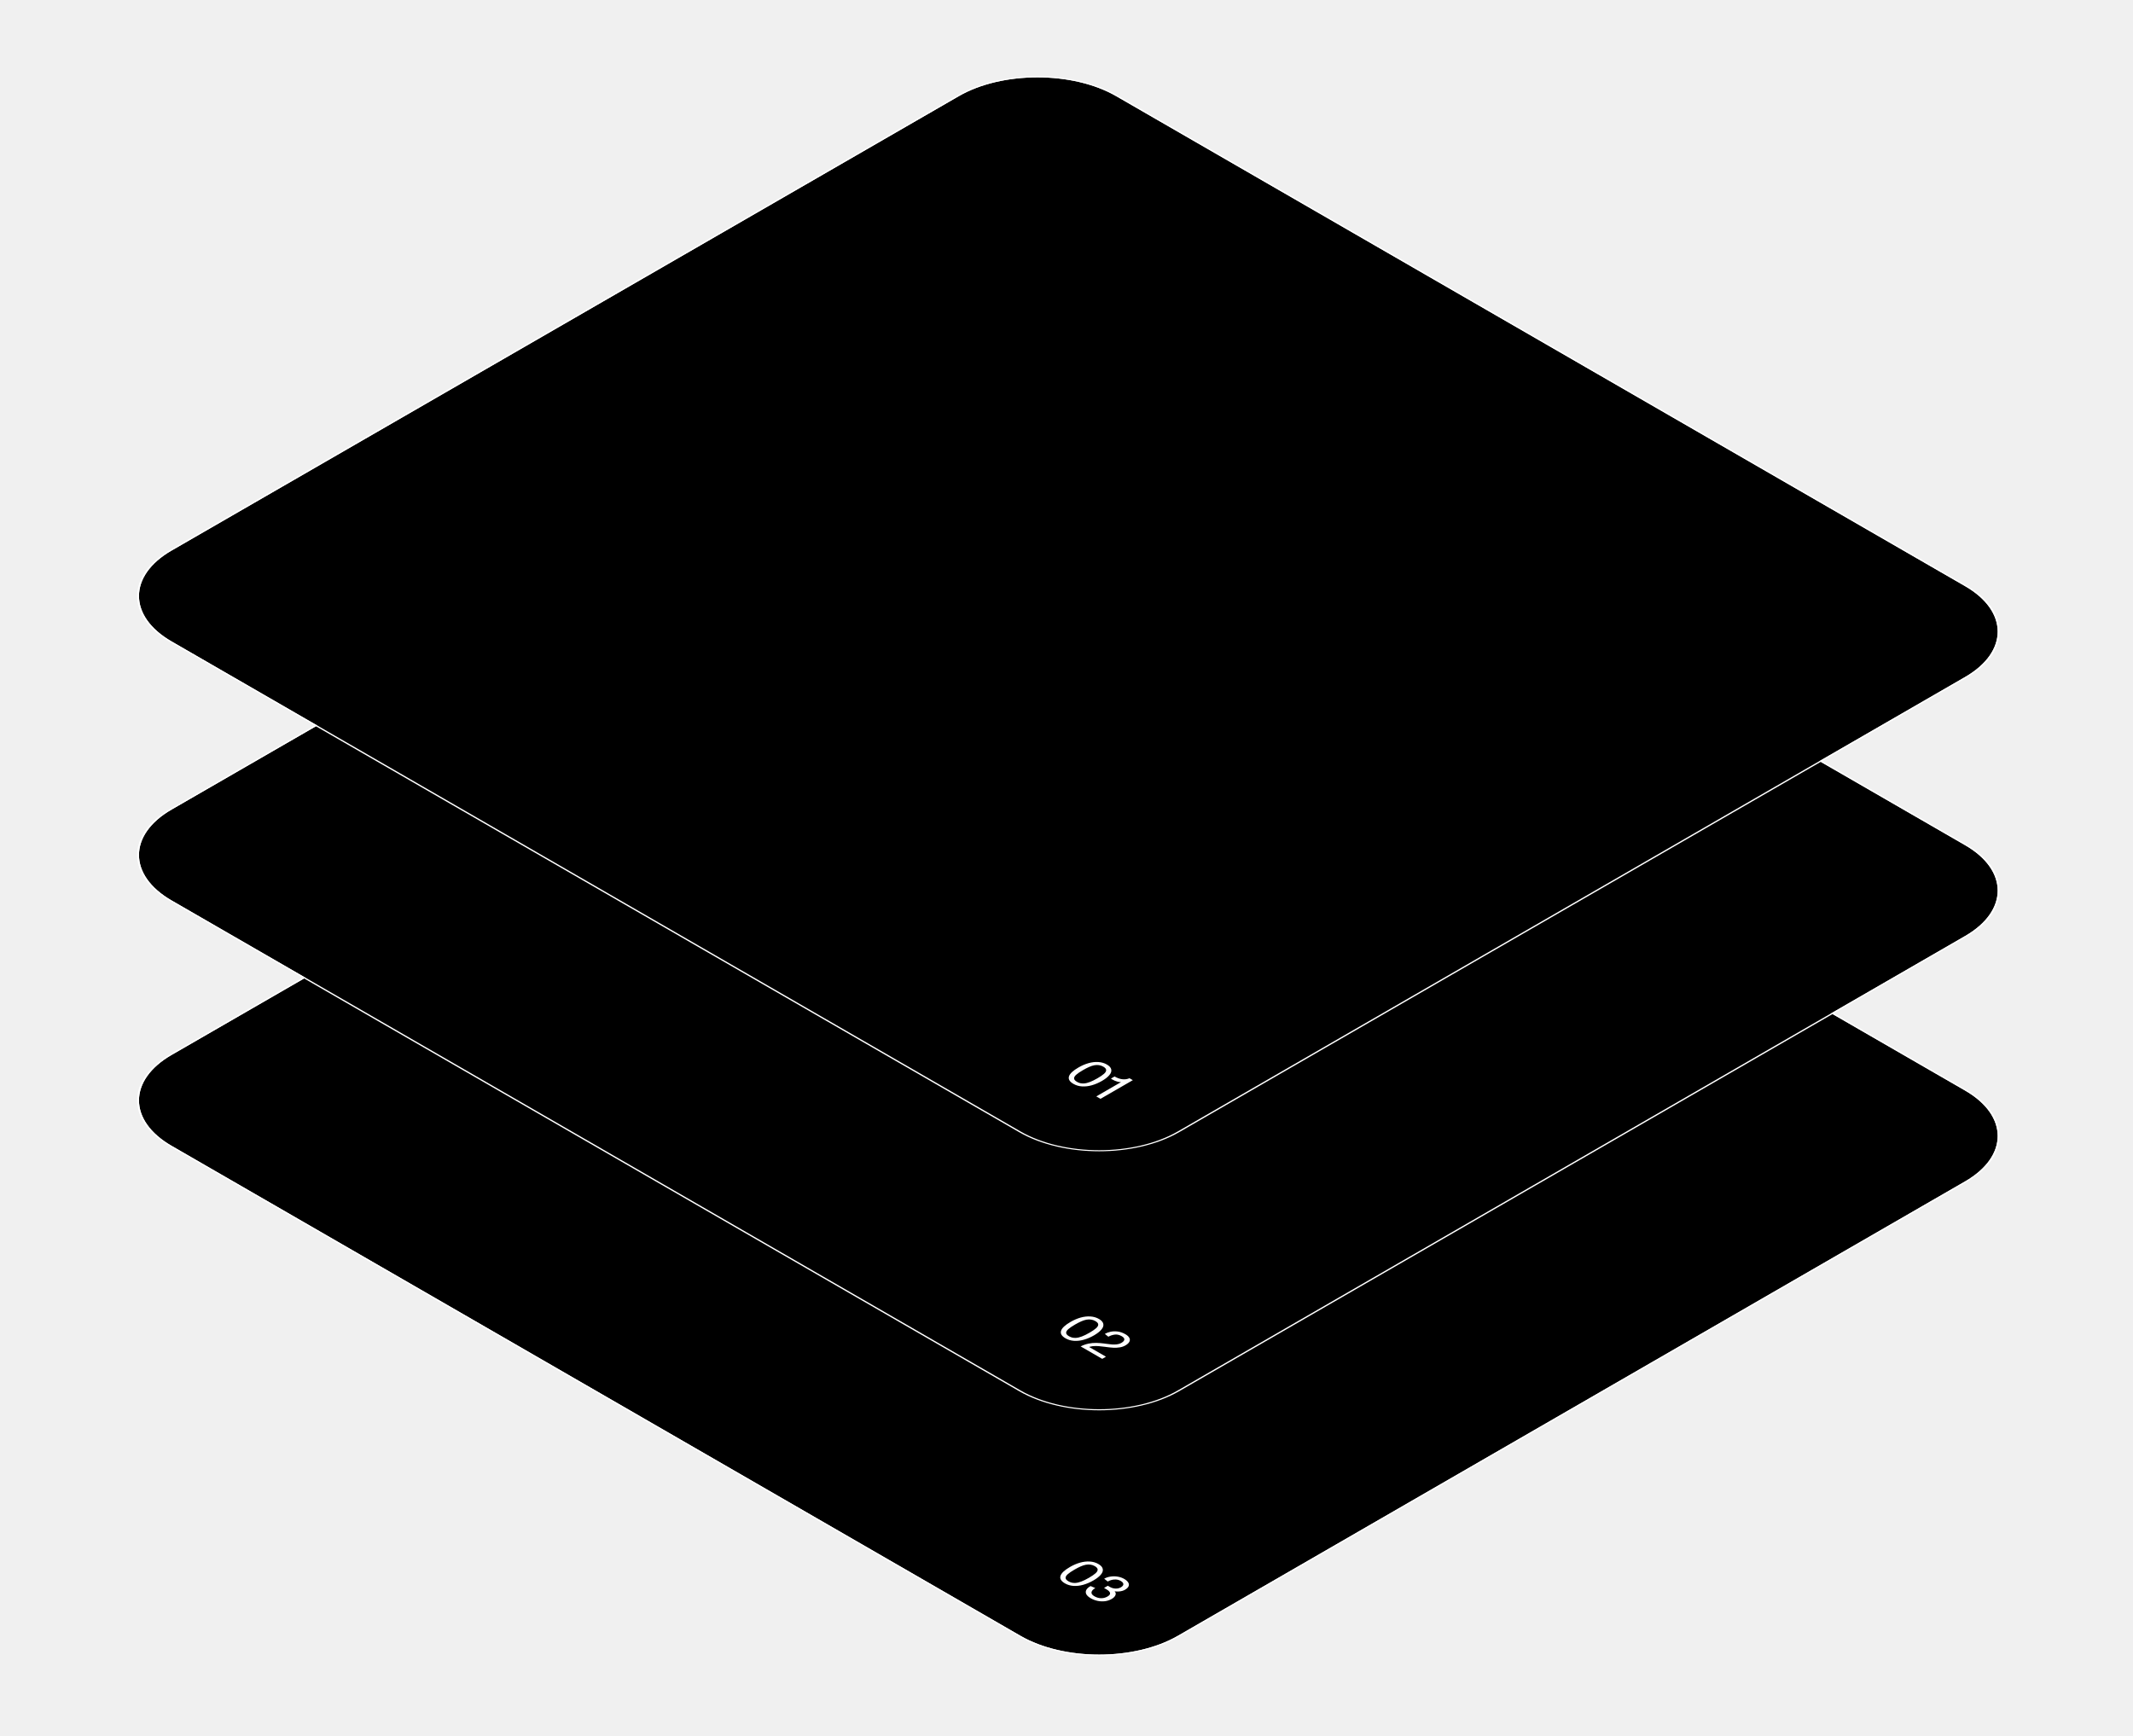
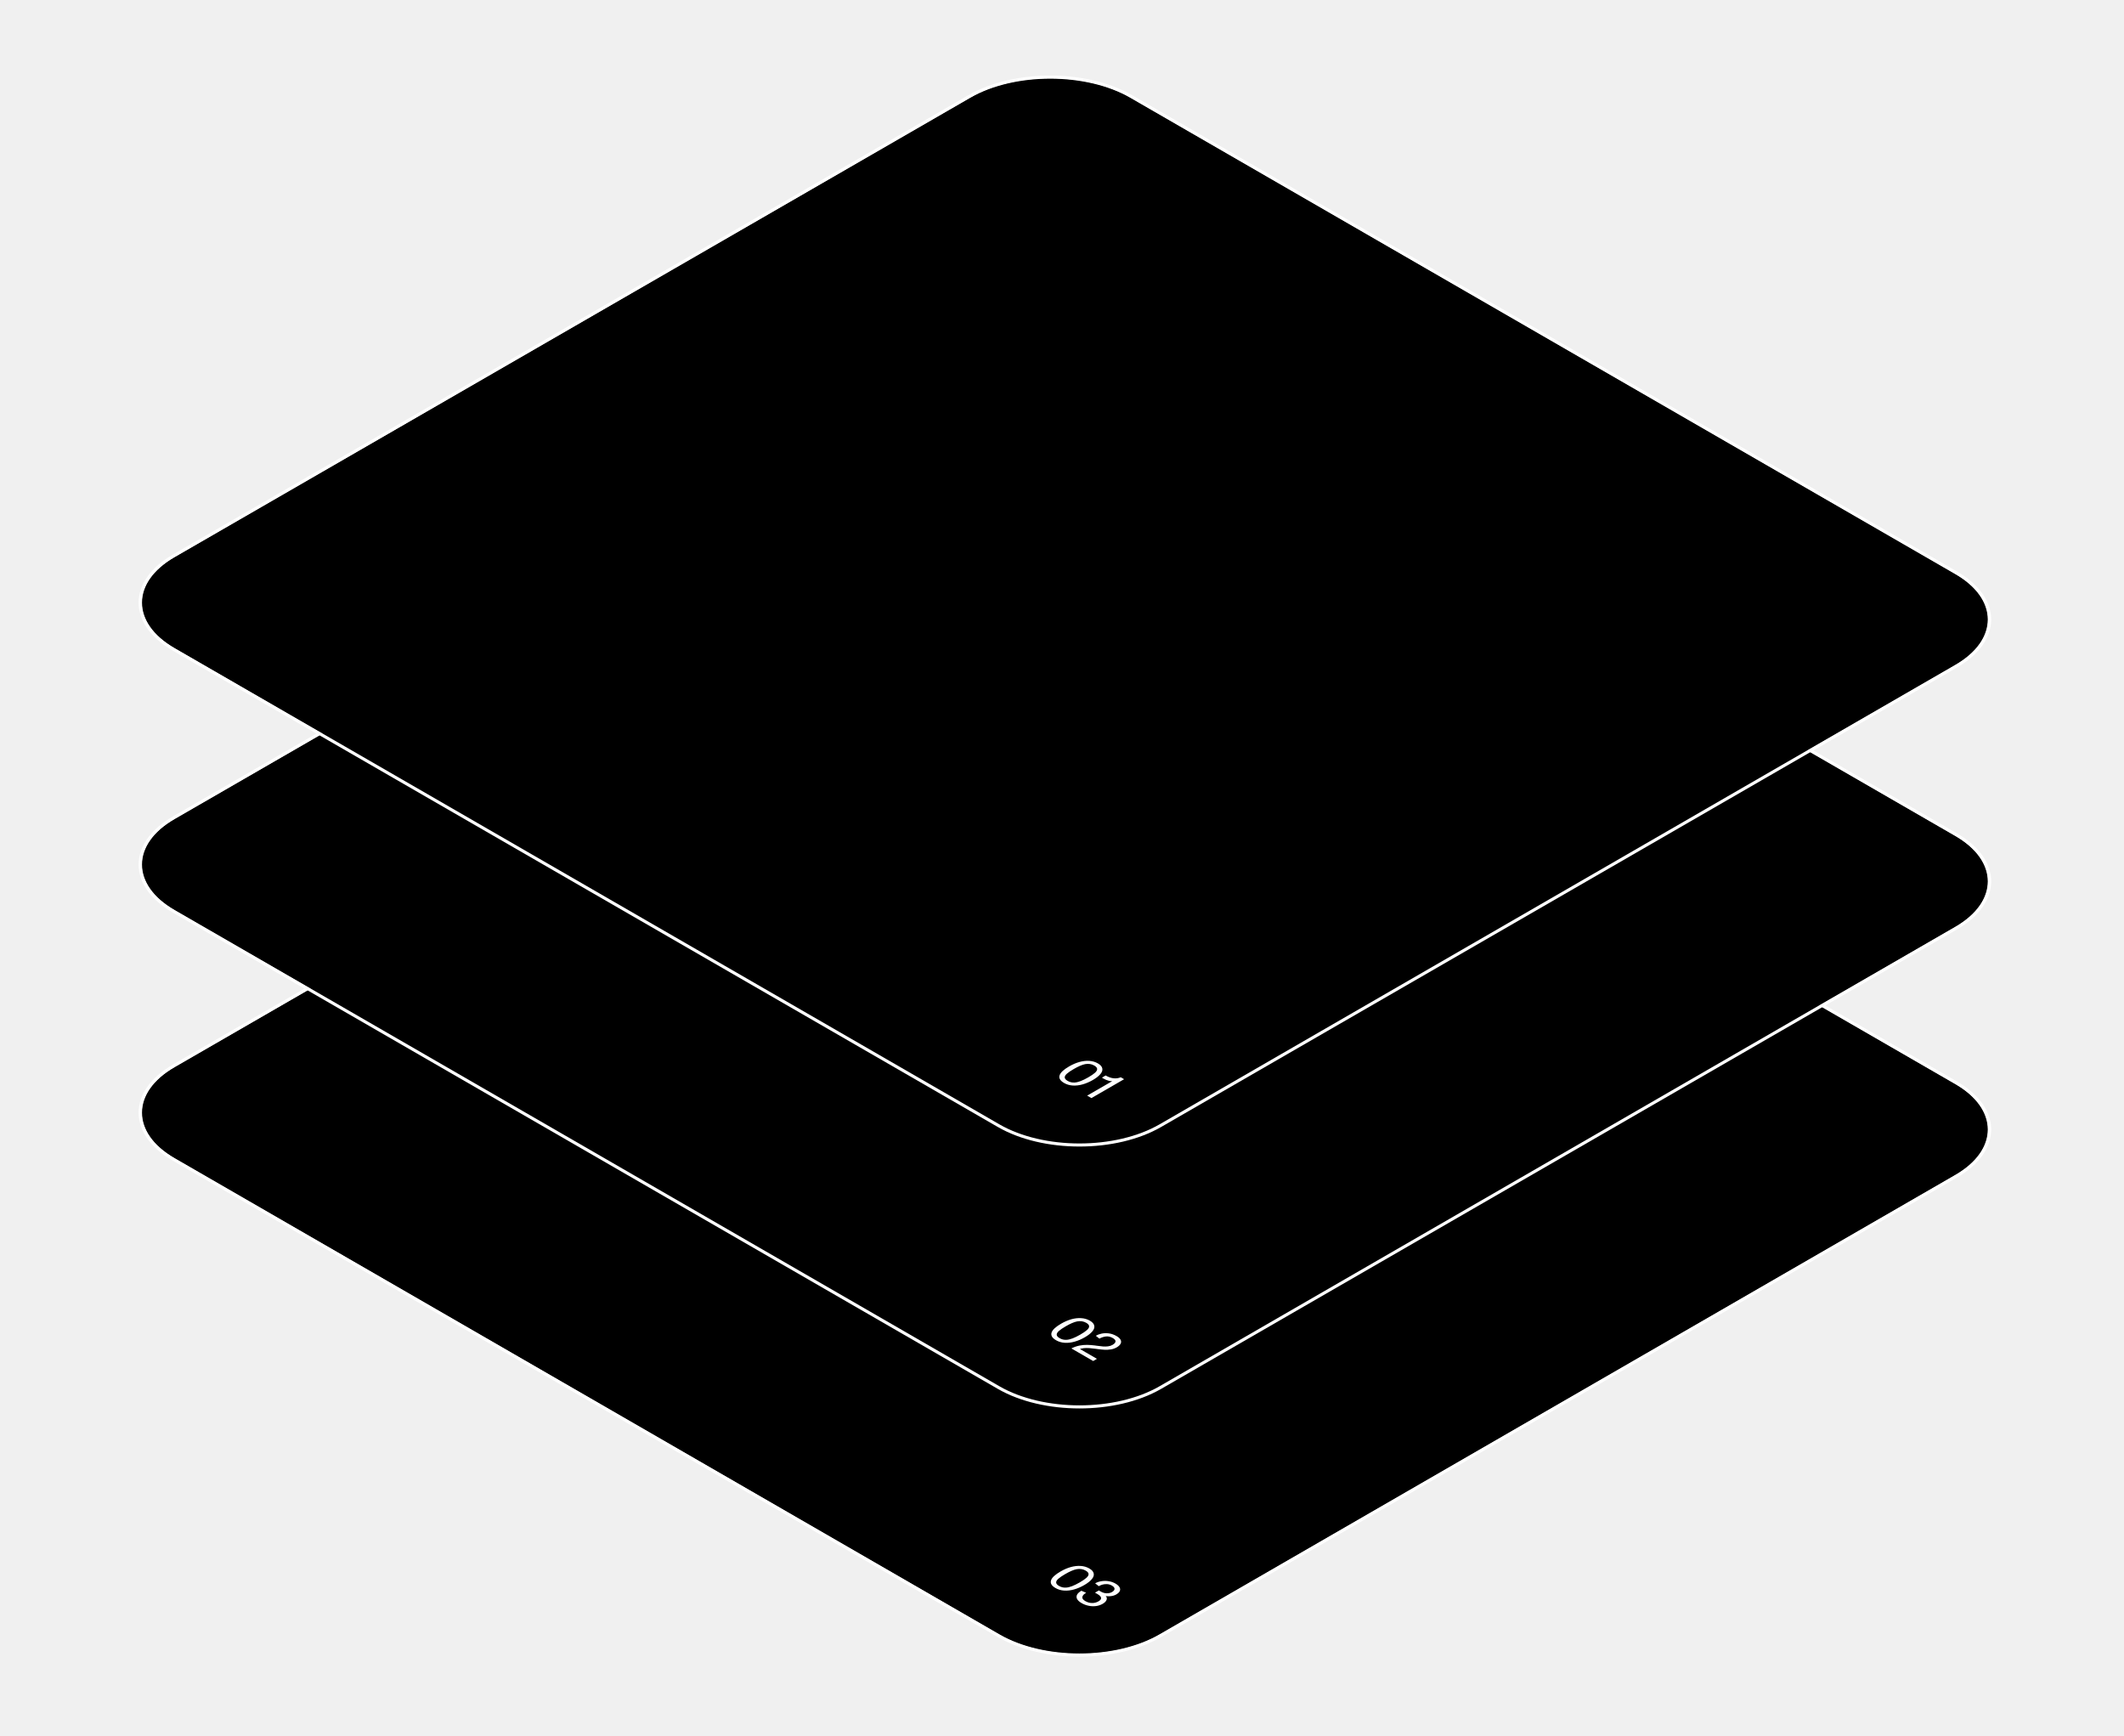
- <svg xmlns="http://www.w3.org/2000/svg" width="1408" height="1146" viewBox="0 0 1408 1146" fill="none">
-   <g clip-path="url(#clip0_7654_2104336)">
-     <g clip-path="url(#clip1_7654_2104336)">
-       <rect width="767" height="720" rx="60" transform="matrix(0.866044 0.499967 -0.866044 0.499967 684.859 366.498)" fill="black" />
-       <rect width="134.2" height="42" transform="matrix(0.866044 0.499967 -0.866044 0.499967 187.749 701.476)" fill="black" />
-       <rect width="134.2" height="42" transform="matrix(0.866044 0.499967 -0.866044 0.499967 303.972 768.572)" fill="black" />
-       <rect width="134.2" height="42" transform="matrix(0.866044 0.499967 -0.866044 0.499967 420.196 835.667)" fill="black" />
-       <rect width="134.2" height="42" transform="matrix(0.866044 0.499967 -0.866044 0.499967 536.419 902.763)" fill="black" />
-       <g clip-path="url(#clip2_7654_2104336)">
-         <rect width="134.2" height="70" transform="matrix(0.866044 0.499967 -0.866044 0.499967 652.642 969.859)" fill="black" />
-         <g clip-path="url(#clip3_7654_2104336)">
-           <rect width="134.2" height="50" transform="matrix(0.866044 0.499967 -0.866044 0.499967 643.981 974.858)" fill="black" />
-           <circle cx="20" cy="20" r="20" transform="matrix(0.866044 0.499967 -0.866044 0.499967 661.302 984.858)" fill="black" />
-           <path d="M702.965 1045.34C700.45 1043.89 699.473 1042.24 700.035 1040.41C700.596 1038.57 702.695 1036.6 706.333 1034.5C708.536 1033.23 710.739 1032.28 712.942 1031.66C715.187 1031.04 717.338 1030.79 719.396 1030.92C721.495 1031.05 723.387 1031.61 725.07 1032.58C726.754 1033.55 727.71 1034.64 727.939 1035.85C728.188 1037.05 727.762 1038.3 726.66 1039.58C725.579 1040.88 723.948 1042.15 721.765 1043.41C719.541 1044.7 717.307 1045.65 715.062 1046.28C712.859 1046.9 710.708 1047.15 708.608 1047.01C706.551 1046.88 704.67 1046.32 702.965 1045.34ZM705.304 1043.99C706.01 1044.4 706.727 1044.69 707.455 1044.87C708.203 1045.04 708.983 1045.11 709.793 1045.07C711.04 1045 712.381 1044.68 713.815 1044.12C715.291 1043.55 716.943 1042.74 718.772 1041.69C720.747 1040.55 722.212 1039.54 723.168 1038.68C724.145 1037.8 724.613 1036.98 724.571 1036.21C724.551 1035.43 723.917 1034.68 722.67 1033.96C721.755 1033.44 720.809 1033.11 719.832 1032.97C718.876 1032.83 717.858 1032.85 716.777 1033.05C715.717 1033.25 714.574 1033.62 713.347 1034.16C712.142 1034.69 710.801 1035.38 709.326 1036.23C707.309 1037.4 705.802 1038.42 704.805 1039.31C703.828 1040.19 703.36 1041.01 703.402 1041.78C703.443 1042.54 704.077 1043.28 705.304 1043.99ZM720.048 1055.2C718.551 1054.34 717.554 1053.43 717.055 1052.47C716.598 1051.51 716.608 1050.56 717.086 1049.64C717.606 1048.72 718.541 1047.88 719.892 1047.12L723.01 1048.45C721.534 1049.28 720.703 1050.18 720.516 1051.15C720.329 1052.12 720.952 1053.02 722.386 1053.85C723.82 1054.68 725.286 1055.11 726.782 1055.13C728.3 1055.17 729.723 1054.8 731.054 1054.03C732.363 1053.28 732.924 1052.5 732.737 1051.69C732.571 1050.9 731.833 1050.13 730.524 1049.37L728.778 1048.36L731.272 1046.92L732.644 1047.71C733.35 1048.12 734.119 1048.42 734.951 1048.61C735.803 1048.79 736.645 1048.84 737.476 1048.74C738.349 1048.64 739.139 1048.39 739.846 1047.98C740.968 1047.34 741.529 1046.64 741.529 1045.9C741.55 1045.14 740.979 1044.43 739.815 1043.75C738.734 1043.13 737.611 1042.81 736.447 1042.78C735.325 1042.76 734.307 1042.89 733.392 1043.18C732.498 1043.48 731.781 1043.8 731.241 1044.13L728.871 1042.26C730.139 1041.55 731.553 1041.08 733.111 1040.86C734.691 1040.62 736.26 1040.63 737.819 1040.91C739.399 1041.17 740.833 1041.68 742.122 1042.42C743.306 1043.11 744.159 1043.85 744.678 1044.65C745.219 1045.47 745.333 1046.3 745.021 1047.16C744.709 1048.01 743.888 1048.82 742.558 1049.59C741.519 1050.19 740.241 1050.55 738.723 1050.68C737.248 1050.82 735.824 1050.67 734.452 1050.23L734.889 1049.84C736.24 1050.76 736.749 1051.75 736.416 1052.81C736.125 1053.86 735.273 1054.8 733.86 1055.62C732.446 1056.43 730.929 1056.94 729.308 1057.13C727.686 1057.32 726.076 1057.24 724.475 1056.89C722.875 1056.55 721.399 1055.98 720.048 1055.2Z" fill="white" />
+ <svg xmlns="http://www.w3.org/2000/svg" width="1387" height="1133" viewBox="0 0 1387 1133" fill="none">
+   <g clip-path="url(#clip0_1_858)">
+     <g clip-path="url(#clip1_1_858)">
+       <path d="M633.896 396.496C662.594 379.928 709.123 379.928 737.821 396.496L1276.5 707.476C1305.2 724.043 1305.2 750.904 1276.5 767.472L756.874 1067.45C728.176 1084.02 681.647 1084.02 652.949 1067.45L114.269 756.472C85.571 739.905 85.571 713.044 114.269 696.476L633.896 396.496Z" fill="black" />
+       <rect width="132.4" height="42" transform="matrix(0.866044 0.499967 -0.866044 0.499967 157.571 711.475)" fill="black" />
+       <rect width="132.4" height="42" transform="matrix(0.866044 0.499967 -0.866044 0.499967 272.236 777.671)" fill="black" />
+       <rect width="132.4" height="42" transform="matrix(0.866044 0.499967 -0.866044 0.499967 386.9 843.867)" fill="black" />
+       <rect width="132.4" height="42" transform="matrix(0.866044 0.499967 -0.866044 0.499967 501.564 910.062)" fill="black" />
+       <g clip-path="url(#clip2_1_858)">
+         <rect width="132.4" height="70" transform="matrix(0.866044 0.499967 -0.866044 0.499967 640.478 962.259)" fill="black" />
+         <g clip-path="url(#clip3_1_858)">
+           <rect width="132.4" height="50" transform="matrix(0.866044 0.499967 -0.866044 0.499967 631.817 967.259)" fill="black" />
+           <path d="M689.242 1036.84C686.727 1035.39 685.75 1033.74 686.311 1031.91C686.872 1030.07 688.972 1028.1 692.609 1026C694.812 1024.73 697.016 1023.78 699.219 1023.16C701.464 1022.54 703.615 1022.29 705.673 1022.42C707.772 1022.55 709.663 1023.11 711.347 1024.08C713.03 1025.05 713.987 1026.14 714.215 1027.35C714.465 1028.55 714.039 1029.8 712.937 1031.08C711.856 1032.38 710.224 1033.65 708.042 1034.91C705.818 1036.2 703.584 1037.15 701.339 1037.78C699.136 1038.4 696.984 1038.65 694.885 1038.51C692.827 1038.38 690.946 1037.82 689.242 1036.84ZM691.58 1035.49C692.287 1035.9 693.004 1036.19 693.732 1036.37C694.48 1036.54 695.259 1036.61 696.07 1036.57C697.317 1036.5 698.658 1036.18 700.092 1035.62C701.567 1035.05 703.22 1034.24 705.049 1033.19C707.024 1032.05 708.489 1031.04 709.445 1030.18C710.422 1029.3 710.89 1028.48 710.848 1027.71C710.827 1026.93 710.193 1026.18 708.946 1025.46C708.032 1024.94 707.086 1024.61 706.109 1024.47C705.153 1024.33 704.134 1024.35 703.054 1024.55C701.994 1024.75 700.85 1025.12 699.624 1025.66C698.419 1026.19 697.078 1026.88 695.602 1027.73C693.586 1028.9 692.079 1029.92 691.081 1030.81C690.105 1031.69 689.637 1032.51 689.678 1033.28C689.72 1034.04 690.354 1034.78 691.58 1035.49ZM706.325 1046.7C704.828 1045.84 703.83 1044.93 703.332 1043.97C702.874 1043.01 702.885 1042.06 703.363 1041.14C703.882 1040.22 704.818 1039.38 706.169 1038.62L709.286 1039.95C707.811 1040.78 706.979 1041.68 706.792 1042.65C706.605 1043.62 707.229 1044.52 708.663 1045.35C710.097 1046.18 711.562 1046.61 713.059 1046.63C714.576 1046.67 716 1046.3 717.33 1045.53C718.64 1044.78 719.201 1044 719.014 1043.19C718.848 1042.4 718.11 1041.63 716.8 1040.87L715.054 1039.86L717.549 1038.42L718.92 1039.21C719.627 1039.62 720.396 1039.92 721.227 1040.11C722.08 1040.29 722.921 1040.34 723.753 1040.24C724.626 1040.14 725.416 1039.89 726.122 1039.48C727.245 1038.84 727.806 1038.14 727.806 1037.4C727.827 1036.64 727.255 1035.93 726.091 1035.25C725.01 1034.63 723.888 1034.31 722.724 1034.28C721.602 1034.26 720.583 1034.39 719.669 1034.68C718.775 1034.98 718.058 1035.3 717.517 1035.63L715.148 1033.76C716.416 1033.05 717.829 1032.58 719.388 1032.36C720.968 1032.12 722.537 1032.13 724.096 1032.41C725.675 1032.67 727.11 1033.18 728.398 1033.92C729.583 1034.61 730.435 1035.35 730.955 1036.15C731.495 1036.97 731.61 1037.8 731.298 1038.66C730.986 1039.51 730.165 1040.32 728.835 1041.09C727.796 1041.69 726.517 1042.05 725 1042.18C723.524 1042.32 722.1 1042.17 720.729 1041.73L721.165 1041.34C722.516 1042.26 723.025 1043.25 722.693 1044.31C722.402 1045.36 721.55 1046.3 720.136 1047.12C718.723 1047.93 717.206 1048.44 715.584 1048.63C713.963 1048.82 712.352 1048.74 710.752 1048.39C709.151 1048.05 707.676 1047.48 706.325 1046.7Z" fill="white" />
        </g>
      </g>
    </g>
-     <rect y="-0.5" width="768" height="721" rx="60.5" transform="matrix(0.866044 0.499967 -0.866044 0.499967 684.426 366.248)" stroke="white" />
+     <path d="M1277.37 706.976L738.687 395.996C709.511 379.152 662.206 379.152 633.03 395.996L113.403 695.976C84.227 712.82 84.227 740.129 113.403 756.972L652.083 1067.95C681.259 1084.8 728.564 1084.8 757.74 1067.95L1277.37 767.972C1306.54 751.128 1306.54 723.819 1277.37 706.976Z" stroke="white" stroke-width="2" />
  </g>
-   <g clip-path="url(#clip4_7654_2104336)">
-     <g clip-path="url(#clip5_7654_2104336)">
-       <rect width="767" height="720" rx="60" transform="matrix(0.866044 0.499967 -0.866044 0.499967 684.859 204.498)" fill="black" />
-       <rect width="134.2" height="42" transform="matrix(0.866044 0.499967 -0.866044 0.499967 187.749 539.476)" fill="black" />
-       <rect width="134.2" height="42" transform="matrix(0.866044 0.499967 -0.866044 0.499967 303.972 606.571)" fill="black" />
-       <rect width="134.2" height="42" transform="matrix(0.866044 0.499967 -0.866044 0.499967 420.196 673.667)" fill="black" />
-       <rect width="134.2" height="42" transform="matrix(0.866044 0.499967 -0.866044 0.499967 536.419 740.763)" fill="black" />
-       <g clip-path="url(#clip6_7654_2104336)">
-         <rect width="134.2" height="70" transform="matrix(0.866044 0.499967 -0.866044 0.499967 652.642 807.858)" fill="black" />
-         <g clip-path="url(#clip7_7654_2104336)">
-           <rect width="134.2" height="50" transform="matrix(0.866044 0.499967 -0.866044 0.499967 643.981 812.858)" fill="black" />
-           <path d="M703.331 883.55C700.816 882.098 699.839 880.454 700.4 878.618C700.961 876.783 703.061 874.815 706.698 872.715C708.901 871.443 711.104 870.495 713.308 869.871C715.552 869.247 717.704 869.001 719.761 869.133C721.861 869.265 723.752 869.817 725.436 870.789C727.119 871.761 728.075 872.853 728.304 874.065C728.553 875.265 728.127 876.507 727.026 877.79C725.945 879.086 724.313 880.364 722.131 881.624C719.907 882.908 717.672 883.862 715.428 884.486C713.224 885.11 711.073 885.356 708.974 885.224C706.916 885.092 705.035 884.534 703.331 883.55ZM705.669 882.2C706.376 882.608 707.093 882.902 707.82 883.082C708.569 883.25 709.348 883.316 710.159 883.28C711.406 883.208 712.746 882.89 714.181 882.326C715.656 881.762 717.309 880.952 719.138 879.896C721.112 878.756 722.578 877.754 723.534 876.891C724.511 876.015 724.978 875.193 724.937 874.425C724.916 873.645 724.282 872.895 723.035 872.175C722.12 871.647 721.175 871.317 720.198 871.185C719.242 871.041 718.223 871.065 717.142 871.257C716.082 871.461 714.939 871.833 713.713 872.373C712.507 872.901 711.167 873.591 709.691 874.443C707.675 875.607 706.168 876.633 705.17 877.52C704.193 878.396 703.726 879.218 703.767 879.986C703.809 880.754 704.443 881.492 705.669 882.2ZM713.336 888.894C715.103 888.018 716.849 887.406 718.574 887.058C720.341 886.71 722.024 886.554 723.625 886.59C725.246 886.614 726.992 886.746 728.862 886.986C729.091 887.022 729.32 887.058 729.548 887.094C729.798 887.118 730.037 887.148 730.265 887.184C731.741 887.388 732.988 887.532 734.007 887.616C735.067 887.7 736.148 887.676 737.249 887.544C738.351 887.412 739.317 887.106 740.149 886.626C741.458 885.87 742.134 885.108 742.175 884.34C742.238 883.585 741.666 882.859 740.461 882.163C738.839 881.227 737.26 880.879 735.722 881.119C734.204 881.347 732.843 881.809 731.637 882.505L729.299 880.651C730.297 880.051 731.513 879.589 732.947 879.265C734.402 878.929 735.992 878.863 737.717 879.067C739.463 879.283 741.198 879.889 742.924 880.885C744.191 881.617 745.044 882.409 745.48 883.261C745.937 884.124 745.937 884.988 745.48 885.852C745.044 886.704 744.181 887.502 742.892 888.246C741.77 888.894 740.523 889.326 739.151 889.542C737.779 889.758 736.418 889.836 735.067 889.776C733.737 889.704 732.209 889.554 730.484 889.326L730.39 889.308C730.286 889.296 730.182 889.284 730.078 889.272C729.995 889.248 729.902 889.23 729.798 889.218C727.99 888.966 726.42 888.792 725.09 888.696C723.801 888.6 722.523 888.618 721.255 888.75C720.008 888.894 718.927 889.218 718.013 889.722L717.607 888.516L730.047 895.698L727.584 897.12L713.336 888.894Z" fill="white" />
+   <g clip-path="url(#clip4_1_858)">
+     <g clip-path="url(#clip5_1_858)">
+       <path d="M633.896 234.496C662.594 217.928 709.123 217.928 737.822 234.496L1276.5 545.476C1305.2 562.043 1305.2 588.904 1276.5 605.472L756.875 905.452C728.176 922.02 681.647 922.02 652.949 905.452L114.27 594.472C85.571 577.905 85.571 551.044 114.27 534.476L633.896 234.496Z" fill="black" />
+       <rect width="132.4" height="42" transform="matrix(0.866044 0.499967 -0.866044 0.499967 157.572 549.475)" fill="black" />
+       <rect width="132.4" height="42" transform="matrix(0.866044 0.499967 -0.866044 0.499967 272.236 615.671)" fill="black" />
+       <rect width="132.4" height="42" transform="matrix(0.866044 0.499967 -0.866044 0.499967 386.9 681.867)" fill="black" />
+       <rect width="132.4" height="42" transform="matrix(0.866044 0.499967 -0.866044 0.499967 501.564 748.062)" fill="black" />
+       <g clip-path="url(#clip6_1_858)">
+         <rect width="132.4" height="70" transform="matrix(0.866044 0.499967 -0.866044 0.499967 640.478 800.259)" fill="black" />
+         <g clip-path="url(#clip7_1_858)">
+           <rect width="132.4" height="50" transform="matrix(0.866044 0.499967 -0.866044 0.499967 631.817 805.259)" fill="black" />
+           <path d="M689.608 875.051C687.093 873.599 686.116 871.955 686.677 870.119C687.238 868.283 689.338 866.315 692.975 864.215C695.178 862.943 697.381 861.995 699.585 861.371C701.829 860.747 703.981 860.501 706.038 860.633C708.138 860.765 710.029 861.317 711.713 862.289C713.396 863.261 714.352 864.353 714.581 865.565C714.83 866.765 714.404 868.007 713.303 869.291C712.222 870.587 710.59 871.865 708.408 873.125C706.184 874.409 703.949 875.363 701.705 875.986C699.501 876.61 697.35 876.856 695.251 876.724C693.193 876.592 691.312 876.034 689.608 875.051ZM691.946 873.701C692.653 874.109 693.37 874.403 694.097 874.583C694.846 874.751 695.625 874.817 696.436 874.781C697.683 874.709 699.023 874.391 700.458 873.827C701.933 873.263 703.586 872.453 705.415 871.397C707.389 870.257 708.855 869.255 709.811 868.391C710.788 867.515 711.255 866.693 711.214 865.925C711.193 865.145 710.559 864.395 709.312 863.675C708.397 863.147 707.452 862.817 706.475 862.685C705.519 862.541 704.5 862.565 703.419 862.757C702.359 862.961 701.216 863.333 699.99 863.873C698.784 864.401 697.444 865.091 695.968 865.943C693.952 867.107 692.445 868.133 691.447 869.021C690.47 869.897 690.003 870.719 690.044 871.487C690.086 872.255 690.72 872.993 691.946 873.701ZM699.613 880.395C701.38 879.519 703.126 878.907 704.851 878.559C706.618 878.211 708.301 878.055 709.902 878.091C711.523 878.115 713.269 878.247 715.14 878.487C715.368 878.523 715.597 878.559 715.825 878.595C716.075 878.619 716.314 878.649 716.543 878.685C718.018 878.889 719.265 879.033 720.284 879.117C721.344 879.201 722.425 879.177 723.526 879.045C724.628 878.913 725.594 878.607 726.426 878.127C727.735 877.371 728.411 876.609 728.452 875.841C728.515 875.085 727.943 874.359 726.738 873.663C725.116 872.727 723.537 872.379 721.999 872.619C720.481 872.847 719.12 873.309 717.914 874.005L715.576 872.151C716.574 871.551 717.79 871.089 719.224 870.765C720.679 870.429 722.269 870.363 723.994 870.567C725.74 870.783 727.475 871.389 729.201 872.385C730.469 873.117 731.321 873.909 731.757 874.761C732.214 875.625 732.214 876.489 731.757 877.353C731.321 878.205 730.458 879.003 729.169 879.747C728.047 880.395 726.8 880.827 725.428 881.043C724.056 881.259 722.695 881.337 721.344 881.277C720.014 881.205 718.486 881.055 716.761 880.827L716.667 880.809C716.563 880.797 716.459 880.785 716.355 880.773C716.272 880.749 716.179 880.731 716.075 880.719C714.267 880.467 712.697 880.293 711.367 880.197C710.078 880.101 708.8 880.119 707.532 880.251C706.285 880.395 705.204 880.719 704.29 881.223L703.884 880.017L716.324 887.198L713.861 888.62L699.613 880.395Z" fill="white" />
        </g>
      </g>
    </g>
-     <rect y="-0.5" width="768" height="721" rx="60.5" transform="matrix(0.866044 0.499967 -0.866044 0.499967 684.426 204.248)" stroke="white" />
+     <path d="M1277.37 544.976L738.688 233.996C709.511 217.152 662.207 217.152 633.03 233.996L113.404 533.976C84.227 550.82 84.227 578.129 113.404 594.972L652.083 905.952C681.26 922.796 728.564 922.796 757.741 905.952L1277.37 605.972C1306.54 589.128 1306.54 561.819 1277.37 544.976Z" stroke="white" stroke-width="2" />
  </g>
-   <g clip-path="url(#clip8_7654_2104336)">
-     <g clip-path="url(#clip9_7654_2104336)">
-       <rect width="767" height="720" rx="60" transform="matrix(0.866044 0.499967 -0.866044 0.499967 684.859 33.4978)" fill="black" />
-       <rect width="134.2" height="42" transform="matrix(0.866044 0.499967 -0.866044 0.499967 187.749 368.476)" fill="black" />
-       <rect width="134.2" height="42" transform="matrix(0.866044 0.499967 -0.866044 0.499967 303.972 435.572)" fill="black" />
-       <rect width="134.2" height="42" transform="matrix(0.866044 0.499967 -0.866044 0.499967 420.196 502.667)" fill="black" />
-       <rect width="134.2" height="42" transform="matrix(0.866044 0.499967 -0.866044 0.499967 536.419 569.763)" fill="black" />
-       <g clip-path="url(#clip10_7654_2104336)">
-         <rect width="134.2" height="70" transform="matrix(0.866044 0.499967 -0.866044 0.499967 652.642 636.858)" fill="black" />
-         <g clip-path="url(#clip11_7654_2104336)">
-           <rect width="134.2" height="50" transform="matrix(0.866044 0.499967 -0.866044 0.499967 643.981 641.858)" fill="black" />
-           <path d="M708.568 715.573C706.053 714.121 705.076 712.478 705.637 710.642C706.198 708.806 708.297 706.838 711.935 704.738C714.138 703.466 716.341 702.518 718.544 701.894C720.789 701.27 722.94 701.024 724.998 701.156C727.097 701.288 728.989 701.84 730.672 702.812C732.356 703.784 733.312 704.876 733.541 706.088C733.79 707.288 733.364 708.53 732.263 709.814C731.182 711.11 729.55 712.388 727.368 713.647C725.144 714.931 722.909 715.885 720.664 716.509C718.461 717.133 716.31 717.379 714.211 717.247C712.153 717.115 710.272 716.557 708.568 715.573ZM710.906 714.223C711.613 714.631 712.33 714.925 713.057 715.105C713.805 715.273 714.585 715.339 715.395 715.303C716.643 715.231 717.983 714.913 719.417 714.349C720.893 713.785 722.546 712.975 724.375 711.92C726.349 710.78 727.815 709.778 728.771 708.914C729.748 708.038 730.215 707.216 730.174 706.448C730.153 705.668 729.519 704.918 728.272 704.198C727.357 703.67 726.412 703.34 725.435 703.208C724.479 703.064 723.46 703.088 722.379 703.28C721.319 703.484 720.176 703.856 718.95 704.396C717.744 704.924 716.404 705.614 714.928 706.466C712.912 707.63 711.405 708.656 710.407 709.544C709.43 710.42 708.962 711.242 709.004 712.01C709.046 712.777 709.68 713.515 710.906 714.223ZM723.655 723.851L741.395 713.61L741.052 714.24C740.075 714.492 738.973 714.456 737.747 714.132C736.542 713.82 735.326 713.31 734.099 712.602C733.871 712.47 733.611 712.296 733.32 712.08L735.721 710.694C737.487 711.714 739.181 712.32 740.803 712.512C742.445 712.716 744.045 712.5 745.604 711.864L747.786 713.124L726.43 725.453L723.655 723.851ZM723.655 723.851L726.118 722.429L728.893 724.031L726.43 725.453L723.655 723.851Z" fill="white" />
+   <g clip-path="url(#clip8_1_858)">
+     <g clip-path="url(#clip9_1_858)">
+       <path d="M633.896 63.496C662.594 46.928 709.123 46.928 737.821 63.496L1276.5 374.476C1305.2 391.043 1305.2 417.904 1276.5 434.472L756.874 734.452C728.176 751.02 681.647 751.02 652.949 734.452L114.269 423.472C85.571 406.905 85.571 380.044 114.269 363.476L633.896 63.496Z" fill="black" />
+       <rect width="132.4" height="42" transform="matrix(0.866044 0.499967 -0.866044 0.499967 157.571 378.475)" fill="black" />
+       <rect width="132.4" height="42" transform="matrix(0.866044 0.499967 -0.866044 0.499967 272.236 444.671)" fill="black" />
+       <rect width="132.4" height="42" transform="matrix(0.866044 0.499967 -0.866044 0.499967 386.9 510.867)" fill="black" />
+       <rect width="132.4" height="42" transform="matrix(0.866044 0.499967 -0.866044 0.499967 501.564 577.062)" fill="black" />
+       <g clip-path="url(#clip10_1_858)">
+         <rect width="132.4" height="70" transform="matrix(0.866044 0.499967 -0.866044 0.499967 640.478 629.259)" fill="black" />
+         <g clip-path="url(#clip11_1_858)">
+           <rect width="132.4" height="50" transform="matrix(0.866044 0.499967 -0.866044 0.499967 631.817 634.259)" fill="black" />
+           <path d="M694.844 707.074C692.329 705.622 691.352 703.978 691.913 702.142C692.475 700.306 694.574 698.338 698.211 696.238C700.415 694.967 702.618 694.019 704.821 693.395C707.066 692.771 709.217 692.525 711.275 692.657C713.374 692.789 715.265 693.341 716.949 694.313C718.633 695.285 719.589 696.376 719.817 697.588C720.067 698.788 719.641 700.03 718.539 701.314C717.458 702.61 715.827 703.888 713.644 705.148C711.42 706.432 709.186 707.386 706.941 708.01C704.738 708.634 702.587 708.88 700.487 708.748C698.43 708.616 696.549 708.058 694.844 707.074ZM697.182 705.724C697.889 706.132 698.606 706.426 699.334 706.606C700.082 706.774 700.861 706.84 701.672 706.804C702.919 706.732 704.26 706.414 705.694 705.85C707.17 705.286 708.822 704.476 710.651 703.42C712.626 702.28 714.091 701.278 715.047 700.414C716.024 699.538 716.492 698.716 716.45 697.948C716.429 697.168 715.795 696.418 714.548 695.699C713.634 695.171 712.688 694.841 711.711 694.709C710.755 694.565 709.737 694.589 708.656 694.781C707.596 694.985 706.453 695.357 705.226 695.897C704.021 696.424 702.68 697.114 701.204 697.966C699.188 699.13 697.681 700.156 696.684 701.044C695.707 701.92 695.239 702.742 695.281 703.51C695.322 704.278 695.956 705.016 697.182 705.724ZM709.931 715.352L727.671 705.11L727.329 705.74C726.352 705.992 725.25 705.956 724.024 705.632C722.818 705.32 721.602 704.81 720.376 704.102C720.147 703.97 719.887 703.796 719.596 703.58L721.997 702.195C723.764 703.214 725.458 703.82 727.079 704.012C728.721 704.216 730.322 704 731.88 703.364L734.063 704.624L712.706 716.954L709.931 715.352ZM709.931 715.352L712.394 713.93L715.169 715.532L712.706 716.954L709.931 715.352Z" fill="white" />
        </g>
      </g>
    </g>
-     <rect y="-0.5" width="768" height="721" rx="60.5" transform="matrix(0.866044 0.499967 -0.866044 0.499967 684.426 33.2478)" stroke="white" />
+     <path d="M1277.37 373.976L738.687 62.996C709.511 46.152 662.206 46.152 633.03 62.996L113.403 362.976C84.227 379.82 84.227 407.129 113.403 423.972L652.083 734.952C681.259 751.796 728.564 751.796 757.74 734.952L1277.37 434.972C1306.54 418.128 1306.54 390.819 1277.37 373.976Z" stroke="white" stroke-width="2" />
  </g>
  <defs>
-     <clipPath id="clip0_7654_2104336">
-       <rect width="824.955" height="799.789" fill="white" transform="matrix(0.866044 0.499967 -0.866044 0.499967 692.653 333)" />
+     <clipPath id="clip0_1_858">
+       <rect width="800" height="800" fill="white" transform="matrix(0.866044 0.499967 -0.866044 0.499967 693.653 333)" />
    </clipPath>
-     <clipPath id="clip1_7654_2104336">
-       <rect width="767" height="720" rx="60" transform="matrix(0.866044 0.499967 -0.866044 0.499967 684.859 366.498)" fill="white" />
+     <clipPath id="clip1_1_858">
+       <path d="M633.896 396.496C662.594 379.928 709.123 379.928 737.821 396.496L1276.5 707.476C1305.2 724.043 1305.2 750.904 1276.5 767.472L756.874 1067.45C728.176 1084.02 681.647 1084.02 652.949 1067.45L114.269 756.472C85.571 739.905 85.571 713.044 114.269 696.476L633.896 396.496Z" fill="white" />
    </clipPath>
-     <clipPath id="clip2_7654_2104336">
-       <rect width="134.2" height="70" fill="white" transform="matrix(0.866044 0.499967 -0.866044 0.499967 652.642 969.859)" />
+     <clipPath id="clip2_1_858">
+       <rect width="132.4" height="70" fill="white" transform="matrix(0.866044 0.499967 -0.866044 0.499967 640.478 962.259)" />
    </clipPath>
-     <clipPath id="clip3_7654_2104336">
-       <rect width="134.2" height="50" fill="white" transform="matrix(0.866044 0.499967 -0.866044 0.499967 643.981 974.858)" />
+     <clipPath id="clip3_1_858">
+       <rect width="132.4" height="50" fill="white" transform="matrix(0.866044 0.499967 -0.866044 0.499967 631.817 967.259)" />
    </clipPath>
-     <clipPath id="clip4_7654_2104336">
-       <rect width="824.955" height="799.789" fill="white" transform="matrix(0.866044 0.499967 -0.866044 0.499967 692.653 171)" />
+     <clipPath id="clip4_1_858">
+       <rect width="800" height="800" fill="white" transform="matrix(0.866044 0.499967 -0.866044 0.499967 693.653 171)" />
    </clipPath>
-     <clipPath id="clip5_7654_2104336">
-       <rect width="767" height="720" rx="60" transform="matrix(0.866044 0.499967 -0.866044 0.499967 684.859 204.498)" fill="white" />
+     <clipPath id="clip5_1_858">
+       <path d="M633.896 234.496C662.594 217.928 709.123 217.928 737.822 234.496L1276.5 545.476C1305.2 562.043 1305.2 588.904 1276.5 605.472L756.875 905.452C728.176 922.02 681.647 922.02 652.949 905.452L114.27 594.472C85.571 577.905 85.571 551.044 114.27 534.476L633.896 234.496Z" fill="white" />
    </clipPath>
-     <clipPath id="clip6_7654_2104336">
-       <rect width="134.2" height="70" fill="white" transform="matrix(0.866044 0.499967 -0.866044 0.499967 652.642 807.858)" />
+     <clipPath id="clip6_1_858">
+       <rect width="132.4" height="70" fill="white" transform="matrix(0.866044 0.499967 -0.866044 0.499967 640.478 800.259)" />
    </clipPath>
-     <clipPath id="clip7_7654_2104336">
-       <rect width="134.2" height="50" fill="white" transform="matrix(0.866044 0.499967 -0.866044 0.499967 643.981 812.858)" />
+     <clipPath id="clip7_1_858">
+       <rect width="132.4" height="50" fill="white" transform="matrix(0.866044 0.499967 -0.866044 0.499967 631.817 805.259)" />
    </clipPath>
-     <clipPath id="clip8_7654_2104336">
-       <rect width="824.955" height="799.789" fill="white" transform="matrix(0.866044 0.499967 -0.866044 0.499967 692.653 0)" />
+     <clipPath id="clip8_1_858">
+       <rect width="800" height="800" fill="white" transform="matrix(0.866044 0.499967 -0.866044 0.499967 693.653 0)" />
    </clipPath>
-     <clipPath id="clip9_7654_2104336">
-       <rect width="767" height="720" rx="60" transform="matrix(0.866044 0.499967 -0.866044 0.499967 684.859 33.4978)" fill="white" />
+     <clipPath id="clip9_1_858">
+       <path d="M633.896 63.496C662.594 46.928 709.123 46.928 737.821 63.496L1276.5 374.476C1305.2 391.043 1305.2 417.904 1276.5 434.472L756.874 734.452C728.176 751.02 681.647 751.02 652.949 734.452L114.269 423.472C85.571 406.905 85.571 380.044 114.269 363.476L633.896 63.496Z" fill="white" />
    </clipPath>
-     <clipPath id="clip10_7654_2104336">
-       <rect width="134.2" height="70" fill="white" transform="matrix(0.866044 0.499967 -0.866044 0.499967 652.642 636.858)" />
+     <clipPath id="clip10_1_858">
+       <rect width="132.4" height="70" fill="white" transform="matrix(0.866044 0.499967 -0.866044 0.499967 640.478 629.259)" />
    </clipPath>
-     <clipPath id="clip11_7654_2104336">
-       <rect width="134.2" height="50" fill="white" transform="matrix(0.866044 0.499967 -0.866044 0.499967 643.981 641.858)" />
+     <clipPath id="clip11_1_858">
+       <rect width="132.4" height="50" fill="white" transform="matrix(0.866044 0.499967 -0.866044 0.499967 631.817 634.259)" />
    </clipPath>
  </defs>
</svg>
